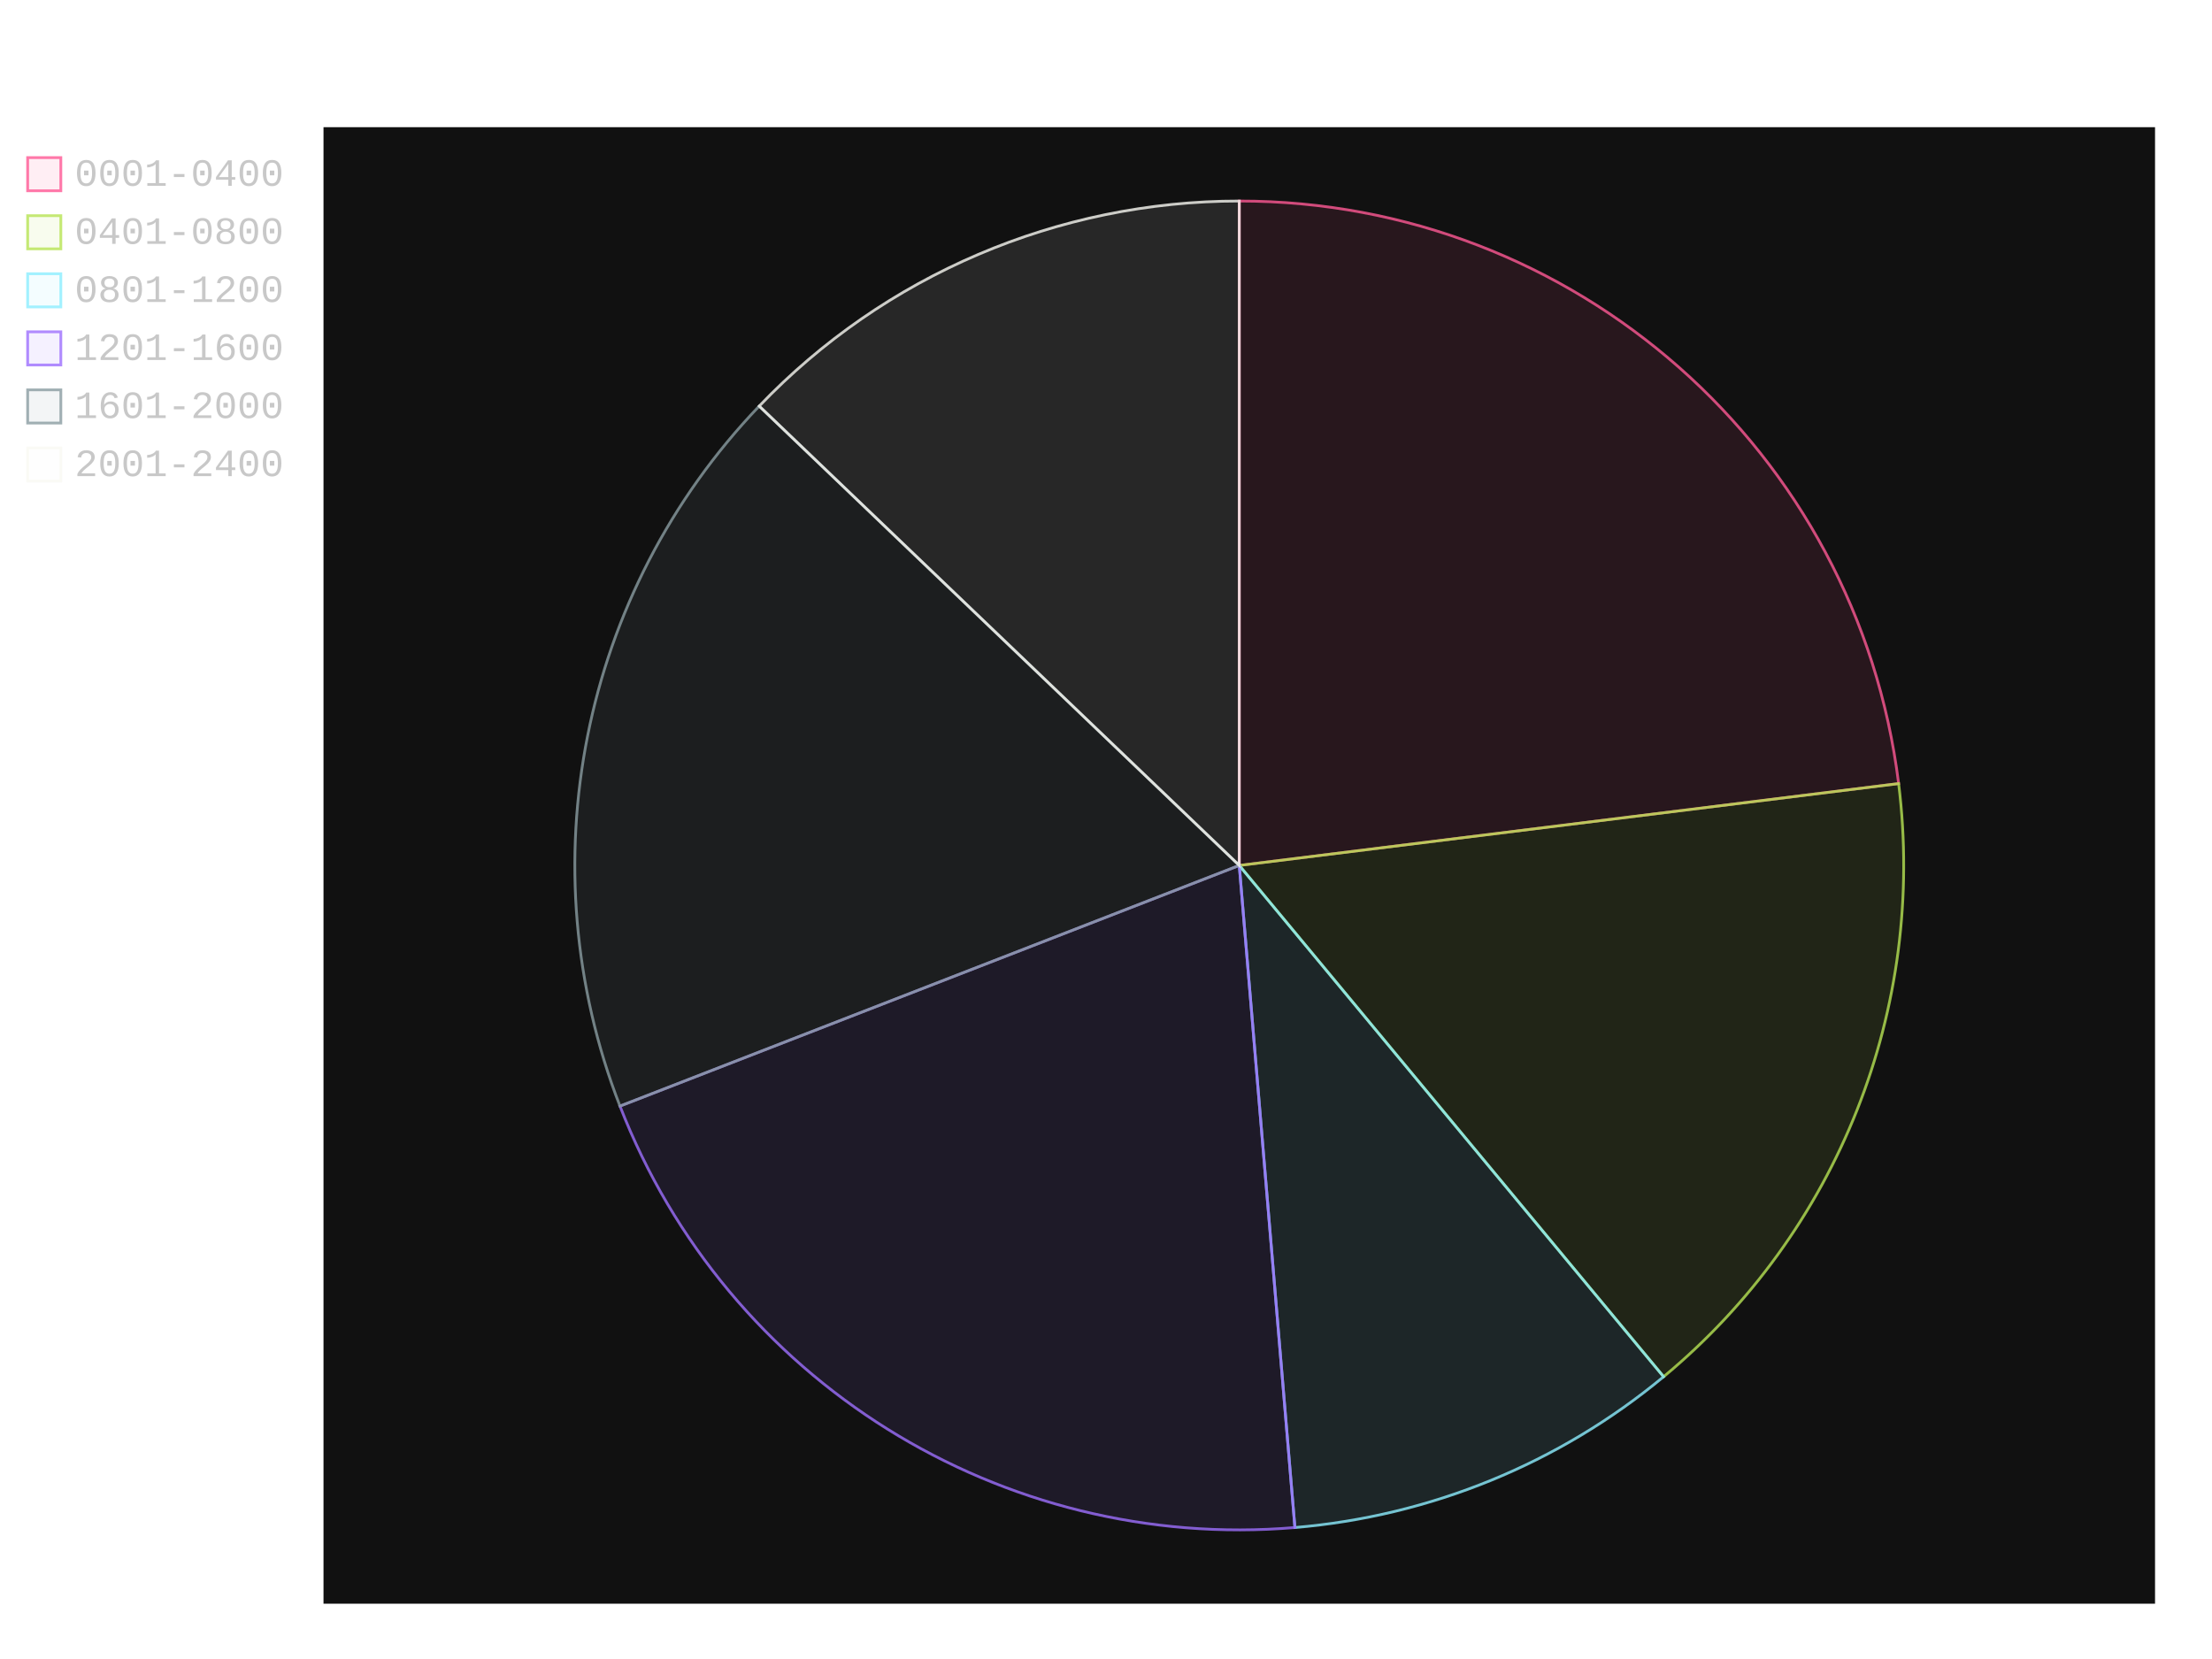
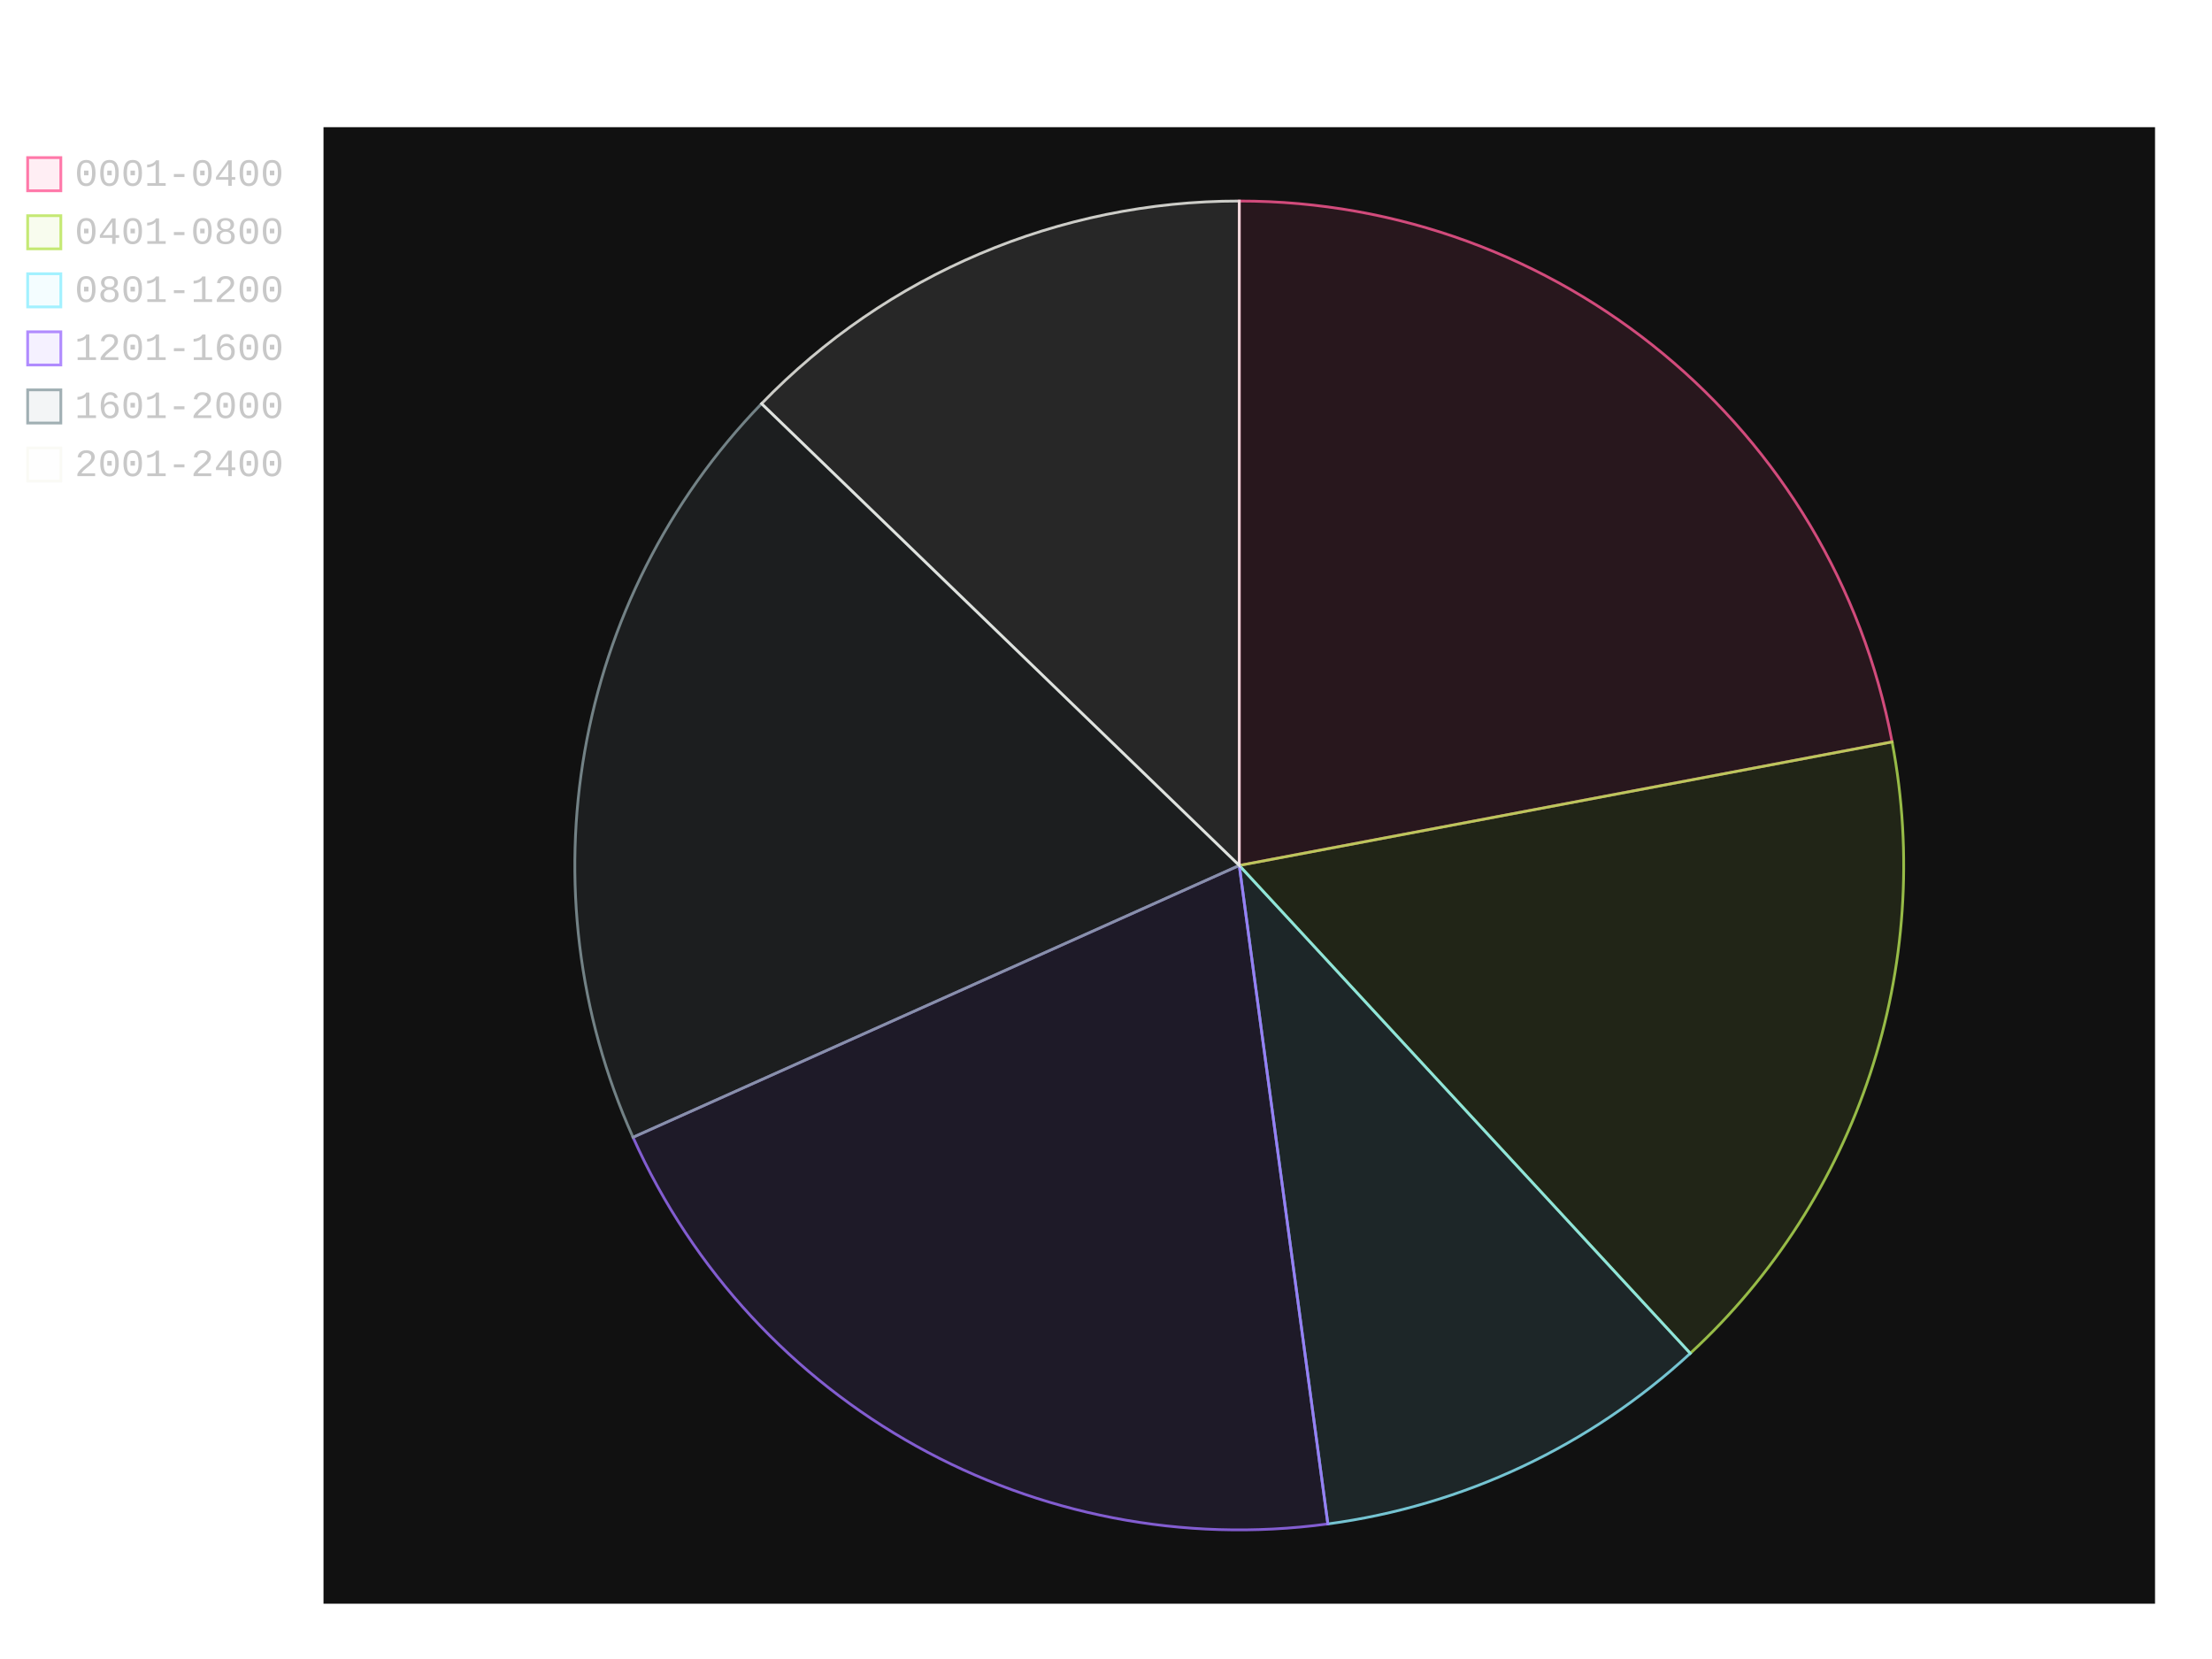
- <svg xmlns="http://www.w3.org/2000/svg" id="chart-f3d5697e-c7de-4818-a19a-a2b1254afa6b" class="pygal-chart" viewBox="0 0 800 600">
+ <svg xmlns="http://www.w3.org/2000/svg" id="chart-2f6b607c-9b7f-4e9c-a1a6-176f82250b7c" class="pygal-chart" viewBox="0 0 800 600">
  <defs>
-     <style type="text/css">#chart-f3d5697e-c7de-4818-a19a-a2b1254afa6b{-webkit-user-select:none;-webkit-font-smoothing:antialiased;font-family:Consolas,"Liberation Mono",Menlo,Courier,monospace}#chart-f3d5697e-c7de-4818-a19a-a2b1254afa6b .title{font-family:Consolas,"Liberation Mono",Menlo,Courier,monospace;font-size:16px}#chart-f3d5697e-c7de-4818-a19a-a2b1254afa6b .legends .legend text{font-family:Consolas,"Liberation Mono",Menlo,Courier,monospace;font-size:14px}#chart-f3d5697e-c7de-4818-a19a-a2b1254afa6b .axis text{font-family:Consolas,"Liberation Mono",Menlo,Courier,monospace;font-size:10px}#chart-f3d5697e-c7de-4818-a19a-a2b1254afa6b .axis text.major{font-family:Consolas,"Liberation Mono",Menlo,Courier,monospace;font-size:10px}#chart-f3d5697e-c7de-4818-a19a-a2b1254afa6b .text-overlay text.value{font-family:Consolas,"Liberation Mono",Menlo,Courier,monospace;font-size:16px}#chart-f3d5697e-c7de-4818-a19a-a2b1254afa6b .text-overlay text.label{font-family:Consolas,"Liberation Mono",Menlo,Courier,monospace;font-size:10px}#chart-f3d5697e-c7de-4818-a19a-a2b1254afa6b .tooltip{font-family:Consolas,"Liberation Mono",Menlo,Courier,monospace;font-size:14px}#chart-f3d5697e-c7de-4818-a19a-a2b1254afa6b text.no_data{font-family:Consolas,"Liberation Mono",Menlo,Courier,monospace;font-size:64px}
- #chart-f3d5697e-c7de-4818-a19a-a2b1254afa6b{background-color:transparent}#chart-f3d5697e-c7de-4818-a19a-a2b1254afa6b path,#chart-f3d5697e-c7de-4818-a19a-a2b1254afa6b line,#chart-f3d5697e-c7de-4818-a19a-a2b1254afa6b rect,#chart-f3d5697e-c7de-4818-a19a-a2b1254afa6b circle{-webkit-transition:0.3s ease-out;-moz-transition:0.3s ease-out;transition:0.3s ease-out}#chart-f3d5697e-c7de-4818-a19a-a2b1254afa6b .graph &gt; .background{fill:transparent}#chart-f3d5697e-c7de-4818-a19a-a2b1254afa6b .plot &gt; .background{fill:#111}#chart-f3d5697e-c7de-4818-a19a-a2b1254afa6b .graph{fill:rgba(200,200,200,1)}#chart-f3d5697e-c7de-4818-a19a-a2b1254afa6b text.no_data{fill:rgba(255,255,255,1)}#chart-f3d5697e-c7de-4818-a19a-a2b1254afa6b .title{fill:rgba(255,255,255,1)}#chart-f3d5697e-c7de-4818-a19a-a2b1254afa6b .legends .legend text{fill:rgba(200,200,200,1)}#chart-f3d5697e-c7de-4818-a19a-a2b1254afa6b .legends .legend:hover text{fill:rgba(255,255,255,1)}#chart-f3d5697e-c7de-4818-a19a-a2b1254afa6b .axis .line{stroke:rgba(255,255,255,1)}#chart-f3d5697e-c7de-4818-a19a-a2b1254afa6b .axis .guide.line{stroke:#555}#chart-f3d5697e-c7de-4818-a19a-a2b1254afa6b .axis .major.line{stroke:rgba(200,200,200,1)}#chart-f3d5697e-c7de-4818-a19a-a2b1254afa6b .axis text.major{fill:rgba(255,255,255,1)}#chart-f3d5697e-c7de-4818-a19a-a2b1254afa6b .axis.y .guides:hover .guide.line,#chart-f3d5697e-c7de-4818-a19a-a2b1254afa6b .line-graph .axis.x .guides:hover .guide.line,#chart-f3d5697e-c7de-4818-a19a-a2b1254afa6b .stackedline-graph .axis.x .guides:hover .guide.line,#chart-f3d5697e-c7de-4818-a19a-a2b1254afa6b .xy-graph .axis.x .guides:hover .guide.line{stroke:rgba(255,255,255,1)}#chart-f3d5697e-c7de-4818-a19a-a2b1254afa6b .axis .guides:hover text{fill:rgba(255,255,255,1)}#chart-f3d5697e-c7de-4818-a19a-a2b1254afa6b .reactive{fill-opacity:.1;stroke-opacity:.8;stroke-width:1}#chart-f3d5697e-c7de-4818-a19a-a2b1254afa6b .ci{stroke:rgba(200,200,200,1)}#chart-f3d5697e-c7de-4818-a19a-a2b1254afa6b .reactive.active,#chart-f3d5697e-c7de-4818-a19a-a2b1254afa6b .active .reactive{fill-opacity:.75;stroke-opacity:.9;stroke-width:4}#chart-f3d5697e-c7de-4818-a19a-a2b1254afa6b .ci .reactive.active{stroke-width:1.5}#chart-f3d5697e-c7de-4818-a19a-a2b1254afa6b .series text{fill:rgba(255,255,255,1)}#chart-f3d5697e-c7de-4818-a19a-a2b1254afa6b .tooltip rect{fill:#111;stroke:rgba(255,255,255,1);-webkit-transition:opacity 0.3s ease-out;-moz-transition:opacity 0.3s ease-out;transition:opacity 0.3s ease-out}#chart-f3d5697e-c7de-4818-a19a-a2b1254afa6b .tooltip .label{fill:rgba(200,200,200,1)}#chart-f3d5697e-c7de-4818-a19a-a2b1254afa6b .tooltip .label{fill:rgba(200,200,200,1)}#chart-f3d5697e-c7de-4818-a19a-a2b1254afa6b .tooltip .legend{font-size:.8em;fill:#555}#chart-f3d5697e-c7de-4818-a19a-a2b1254afa6b .tooltip .x_label{font-size:.6em;fill:rgba(255,255,255,1)}#chart-f3d5697e-c7de-4818-a19a-a2b1254afa6b .tooltip .xlink{font-size:.5em;text-decoration:underline}#chart-f3d5697e-c7de-4818-a19a-a2b1254afa6b .tooltip .value{font-size:1.5em}#chart-f3d5697e-c7de-4818-a19a-a2b1254afa6b .bound{font-size:.5em}#chart-f3d5697e-c7de-4818-a19a-a2b1254afa6b .max-value{font-size:.75em;fill:#555}#chart-f3d5697e-c7de-4818-a19a-a2b1254afa6b .map-element{fill:#111;stroke:#555 !important}#chart-f3d5697e-c7de-4818-a19a-a2b1254afa6b .map-element .reactive{fill-opacity:inherit;stroke-opacity:inherit}#chart-f3d5697e-c7de-4818-a19a-a2b1254afa6b .color-0,#chart-f3d5697e-c7de-4818-a19a-a2b1254afa6b .color-0 a:visited{stroke:#ff5995;fill:#ff5995}#chart-f3d5697e-c7de-4818-a19a-a2b1254afa6b .color-1,#chart-f3d5697e-c7de-4818-a19a-a2b1254afa6b .color-1 a:visited{stroke:#b6e354;fill:#b6e354}#chart-f3d5697e-c7de-4818-a19a-a2b1254afa6b .color-2,#chart-f3d5697e-c7de-4818-a19a-a2b1254afa6b .color-2 a:visited{stroke:#8cedff;fill:#8cedff}#chart-f3d5697e-c7de-4818-a19a-a2b1254afa6b .color-3,#chart-f3d5697e-c7de-4818-a19a-a2b1254afa6b .color-3 a:visited{stroke:#9e6ffe;fill:#9e6ffe}#chart-f3d5697e-c7de-4818-a19a-a2b1254afa6b .color-4,#chart-f3d5697e-c7de-4818-a19a-a2b1254afa6b .color-4 a:visited{stroke:#899ca1;fill:#899ca1}#chart-f3d5697e-c7de-4818-a19a-a2b1254afa6b .color-5,#chart-f3d5697e-c7de-4818-a19a-a2b1254afa6b .color-5 a:visited{stroke:#f8f8f2;fill:#f8f8f2}#chart-f3d5697e-c7de-4818-a19a-a2b1254afa6b .text-overlay .color-0 text{fill:black}#chart-f3d5697e-c7de-4818-a19a-a2b1254afa6b .text-overlay .color-1 text{fill:black}#chart-f3d5697e-c7de-4818-a19a-a2b1254afa6b .text-overlay .color-2 text{fill:black}#chart-f3d5697e-c7de-4818-a19a-a2b1254afa6b .text-overlay .color-3 text{fill:black}#chart-f3d5697e-c7de-4818-a19a-a2b1254afa6b .text-overlay .color-4 text{fill:black}#chart-f3d5697e-c7de-4818-a19a-a2b1254afa6b .text-overlay .color-5 text{fill:black}
- #chart-f3d5697e-c7de-4818-a19a-a2b1254afa6b text.no_data{text-anchor:middle}#chart-f3d5697e-c7de-4818-a19a-a2b1254afa6b .guide.line{fill:none}#chart-f3d5697e-c7de-4818-a19a-a2b1254afa6b .centered{text-anchor:middle}#chart-f3d5697e-c7de-4818-a19a-a2b1254afa6b .title{text-anchor:middle}#chart-f3d5697e-c7de-4818-a19a-a2b1254afa6b .legends .legend text{fill-opacity:1}#chart-f3d5697e-c7de-4818-a19a-a2b1254afa6b .axis.x text{text-anchor:middle}#chart-f3d5697e-c7de-4818-a19a-a2b1254afa6b .axis.x:not(.web) text[transform]{text-anchor:start}#chart-f3d5697e-c7de-4818-a19a-a2b1254afa6b .axis.x:not(.web) text[transform].backwards{text-anchor:end}#chart-f3d5697e-c7de-4818-a19a-a2b1254afa6b .axis.y text{text-anchor:end}#chart-f3d5697e-c7de-4818-a19a-a2b1254afa6b .axis.y text[transform].backwards{text-anchor:start}#chart-f3d5697e-c7de-4818-a19a-a2b1254afa6b .axis.y2 text{text-anchor:start}#chart-f3d5697e-c7de-4818-a19a-a2b1254afa6b .axis.y2 text[transform].backwards{text-anchor:end}#chart-f3d5697e-c7de-4818-a19a-a2b1254afa6b .axis .guide.line{stroke-dasharray:4,4;stroke:black}#chart-f3d5697e-c7de-4818-a19a-a2b1254afa6b .axis .major.guide.line{stroke-dasharray:6,6;stroke:black}#chart-f3d5697e-c7de-4818-a19a-a2b1254afa6b .horizontal .axis.y .guide.line,#chart-f3d5697e-c7de-4818-a19a-a2b1254afa6b .horizontal .axis.y2 .guide.line,#chart-f3d5697e-c7de-4818-a19a-a2b1254afa6b .vertical .axis.x .guide.line{opacity:0}#chart-f3d5697e-c7de-4818-a19a-a2b1254afa6b .horizontal .axis.always_show .guide.line,#chart-f3d5697e-c7de-4818-a19a-a2b1254afa6b .vertical .axis.always_show .guide.line{opacity:1 !important}#chart-f3d5697e-c7de-4818-a19a-a2b1254afa6b .axis.y .guides:hover .guide.line,#chart-f3d5697e-c7de-4818-a19a-a2b1254afa6b .axis.y2 .guides:hover .guide.line,#chart-f3d5697e-c7de-4818-a19a-a2b1254afa6b .axis.x .guides:hover .guide.line{opacity:1}#chart-f3d5697e-c7de-4818-a19a-a2b1254afa6b .axis .guides:hover text{opacity:1}#chart-f3d5697e-c7de-4818-a19a-a2b1254afa6b .nofill{fill:none}#chart-f3d5697e-c7de-4818-a19a-a2b1254afa6b .subtle-fill{fill-opacity:.2}#chart-f3d5697e-c7de-4818-a19a-a2b1254afa6b .dot{stroke-width:1px;fill-opacity:1;stroke-opacity:1}#chart-f3d5697e-c7de-4818-a19a-a2b1254afa6b .dot.active{stroke-width:5px}#chart-f3d5697e-c7de-4818-a19a-a2b1254afa6b .dot.negative{fill:transparent}#chart-f3d5697e-c7de-4818-a19a-a2b1254afa6b text,#chart-f3d5697e-c7de-4818-a19a-a2b1254afa6b tspan{stroke:none !important}#chart-f3d5697e-c7de-4818-a19a-a2b1254afa6b .series text.active{opacity:1}#chart-f3d5697e-c7de-4818-a19a-a2b1254afa6b .tooltip rect{fill-opacity:.95;stroke-width:.5}#chart-f3d5697e-c7de-4818-a19a-a2b1254afa6b .tooltip text{fill-opacity:1}#chart-f3d5697e-c7de-4818-a19a-a2b1254afa6b .showable{visibility:hidden}#chart-f3d5697e-c7de-4818-a19a-a2b1254afa6b .showable.shown{visibility:visible}#chart-f3d5697e-c7de-4818-a19a-a2b1254afa6b .gauge-background{fill:rgba(229,229,229,1);stroke:none}#chart-f3d5697e-c7de-4818-a19a-a2b1254afa6b .bg-lines{stroke:transparent;stroke-width:2px}</style>
+     <style type="text/css">#chart-2f6b607c-9b7f-4e9c-a1a6-176f82250b7c{-webkit-user-select:none;-webkit-font-smoothing:antialiased;font-family:Consolas,"Liberation Mono",Menlo,Courier,monospace}#chart-2f6b607c-9b7f-4e9c-a1a6-176f82250b7c .title{font-family:Consolas,"Liberation Mono",Menlo,Courier,monospace;font-size:16px}#chart-2f6b607c-9b7f-4e9c-a1a6-176f82250b7c .legends .legend text{font-family:Consolas,"Liberation Mono",Menlo,Courier,monospace;font-size:14px}#chart-2f6b607c-9b7f-4e9c-a1a6-176f82250b7c .axis text{font-family:Consolas,"Liberation Mono",Menlo,Courier,monospace;font-size:10px}#chart-2f6b607c-9b7f-4e9c-a1a6-176f82250b7c .axis text.major{font-family:Consolas,"Liberation Mono",Menlo,Courier,monospace;font-size:10px}#chart-2f6b607c-9b7f-4e9c-a1a6-176f82250b7c .text-overlay text.value{font-family:Consolas,"Liberation Mono",Menlo,Courier,monospace;font-size:16px}#chart-2f6b607c-9b7f-4e9c-a1a6-176f82250b7c .text-overlay text.label{font-family:Consolas,"Liberation Mono",Menlo,Courier,monospace;font-size:10px}#chart-2f6b607c-9b7f-4e9c-a1a6-176f82250b7c .tooltip{font-family:Consolas,"Liberation Mono",Menlo,Courier,monospace;font-size:14px}#chart-2f6b607c-9b7f-4e9c-a1a6-176f82250b7c text.no_data{font-family:Consolas,"Liberation Mono",Menlo,Courier,monospace;font-size:64px}
+ #chart-2f6b607c-9b7f-4e9c-a1a6-176f82250b7c{background-color:transparent}#chart-2f6b607c-9b7f-4e9c-a1a6-176f82250b7c path,#chart-2f6b607c-9b7f-4e9c-a1a6-176f82250b7c line,#chart-2f6b607c-9b7f-4e9c-a1a6-176f82250b7c rect,#chart-2f6b607c-9b7f-4e9c-a1a6-176f82250b7c circle{-webkit-transition:0.3s ease-out;-moz-transition:0.3s ease-out;transition:0.3s ease-out}#chart-2f6b607c-9b7f-4e9c-a1a6-176f82250b7c .graph &gt; .background{fill:transparent}#chart-2f6b607c-9b7f-4e9c-a1a6-176f82250b7c .plot &gt; .background{fill:#111}#chart-2f6b607c-9b7f-4e9c-a1a6-176f82250b7c .graph{fill:rgba(200,200,200,1)}#chart-2f6b607c-9b7f-4e9c-a1a6-176f82250b7c text.no_data{fill:rgba(255,255,255,1)}#chart-2f6b607c-9b7f-4e9c-a1a6-176f82250b7c .title{fill:rgba(255,255,255,1)}#chart-2f6b607c-9b7f-4e9c-a1a6-176f82250b7c .legends .legend text{fill:rgba(200,200,200,1)}#chart-2f6b607c-9b7f-4e9c-a1a6-176f82250b7c .legends .legend:hover text{fill:rgba(255,255,255,1)}#chart-2f6b607c-9b7f-4e9c-a1a6-176f82250b7c .axis .line{stroke:rgba(255,255,255,1)}#chart-2f6b607c-9b7f-4e9c-a1a6-176f82250b7c .axis .guide.line{stroke:#555}#chart-2f6b607c-9b7f-4e9c-a1a6-176f82250b7c .axis .major.line{stroke:rgba(200,200,200,1)}#chart-2f6b607c-9b7f-4e9c-a1a6-176f82250b7c .axis text.major{fill:rgba(255,255,255,1)}#chart-2f6b607c-9b7f-4e9c-a1a6-176f82250b7c .axis.y .guides:hover .guide.line,#chart-2f6b607c-9b7f-4e9c-a1a6-176f82250b7c .line-graph .axis.x .guides:hover .guide.line,#chart-2f6b607c-9b7f-4e9c-a1a6-176f82250b7c .stackedline-graph .axis.x .guides:hover .guide.line,#chart-2f6b607c-9b7f-4e9c-a1a6-176f82250b7c .xy-graph .axis.x .guides:hover .guide.line{stroke:rgba(255,255,255,1)}#chart-2f6b607c-9b7f-4e9c-a1a6-176f82250b7c .axis .guides:hover text{fill:rgba(255,255,255,1)}#chart-2f6b607c-9b7f-4e9c-a1a6-176f82250b7c .reactive{fill-opacity:.1;stroke-opacity:.8;stroke-width:1}#chart-2f6b607c-9b7f-4e9c-a1a6-176f82250b7c .ci{stroke:rgba(200,200,200,1)}#chart-2f6b607c-9b7f-4e9c-a1a6-176f82250b7c .reactive.active,#chart-2f6b607c-9b7f-4e9c-a1a6-176f82250b7c .active .reactive{fill-opacity:.75;stroke-opacity:.9;stroke-width:4}#chart-2f6b607c-9b7f-4e9c-a1a6-176f82250b7c .ci .reactive.active{stroke-width:1.5}#chart-2f6b607c-9b7f-4e9c-a1a6-176f82250b7c .series text{fill:rgba(255,255,255,1)}#chart-2f6b607c-9b7f-4e9c-a1a6-176f82250b7c .tooltip rect{fill:#111;stroke:rgba(255,255,255,1);-webkit-transition:opacity 0.3s ease-out;-moz-transition:opacity 0.3s ease-out;transition:opacity 0.3s ease-out}#chart-2f6b607c-9b7f-4e9c-a1a6-176f82250b7c .tooltip .label{fill:rgba(200,200,200,1)}#chart-2f6b607c-9b7f-4e9c-a1a6-176f82250b7c .tooltip .label{fill:rgba(200,200,200,1)}#chart-2f6b607c-9b7f-4e9c-a1a6-176f82250b7c .tooltip .legend{font-size:.8em;fill:#555}#chart-2f6b607c-9b7f-4e9c-a1a6-176f82250b7c .tooltip .x_label{font-size:.6em;fill:rgba(255,255,255,1)}#chart-2f6b607c-9b7f-4e9c-a1a6-176f82250b7c .tooltip .xlink{font-size:.5em;text-decoration:underline}#chart-2f6b607c-9b7f-4e9c-a1a6-176f82250b7c .tooltip .value{font-size:1.5em}#chart-2f6b607c-9b7f-4e9c-a1a6-176f82250b7c .bound{font-size:.5em}#chart-2f6b607c-9b7f-4e9c-a1a6-176f82250b7c .max-value{font-size:.75em;fill:#555}#chart-2f6b607c-9b7f-4e9c-a1a6-176f82250b7c .map-element{fill:#111;stroke:#555 !important}#chart-2f6b607c-9b7f-4e9c-a1a6-176f82250b7c .map-element .reactive{fill-opacity:inherit;stroke-opacity:inherit}#chart-2f6b607c-9b7f-4e9c-a1a6-176f82250b7c .color-0,#chart-2f6b607c-9b7f-4e9c-a1a6-176f82250b7c .color-0 a:visited{stroke:#ff5995;fill:#ff5995}#chart-2f6b607c-9b7f-4e9c-a1a6-176f82250b7c .color-1,#chart-2f6b607c-9b7f-4e9c-a1a6-176f82250b7c .color-1 a:visited{stroke:#b6e354;fill:#b6e354}#chart-2f6b607c-9b7f-4e9c-a1a6-176f82250b7c .color-2,#chart-2f6b607c-9b7f-4e9c-a1a6-176f82250b7c .color-2 a:visited{stroke:#8cedff;fill:#8cedff}#chart-2f6b607c-9b7f-4e9c-a1a6-176f82250b7c .color-3,#chart-2f6b607c-9b7f-4e9c-a1a6-176f82250b7c .color-3 a:visited{stroke:#9e6ffe;fill:#9e6ffe}#chart-2f6b607c-9b7f-4e9c-a1a6-176f82250b7c .color-4,#chart-2f6b607c-9b7f-4e9c-a1a6-176f82250b7c .color-4 a:visited{stroke:#899ca1;fill:#899ca1}#chart-2f6b607c-9b7f-4e9c-a1a6-176f82250b7c .color-5,#chart-2f6b607c-9b7f-4e9c-a1a6-176f82250b7c .color-5 a:visited{stroke:#f8f8f2;fill:#f8f8f2}#chart-2f6b607c-9b7f-4e9c-a1a6-176f82250b7c .text-overlay .color-0 text{fill:black}#chart-2f6b607c-9b7f-4e9c-a1a6-176f82250b7c .text-overlay .color-1 text{fill:black}#chart-2f6b607c-9b7f-4e9c-a1a6-176f82250b7c .text-overlay .color-2 text{fill:black}#chart-2f6b607c-9b7f-4e9c-a1a6-176f82250b7c .text-overlay .color-3 text{fill:black}#chart-2f6b607c-9b7f-4e9c-a1a6-176f82250b7c .text-overlay .color-4 text{fill:black}#chart-2f6b607c-9b7f-4e9c-a1a6-176f82250b7c .text-overlay .color-5 text{fill:black}
+ #chart-2f6b607c-9b7f-4e9c-a1a6-176f82250b7c text.no_data{text-anchor:middle}#chart-2f6b607c-9b7f-4e9c-a1a6-176f82250b7c .guide.line{fill:none}#chart-2f6b607c-9b7f-4e9c-a1a6-176f82250b7c .centered{text-anchor:middle}#chart-2f6b607c-9b7f-4e9c-a1a6-176f82250b7c .title{text-anchor:middle}#chart-2f6b607c-9b7f-4e9c-a1a6-176f82250b7c .legends .legend text{fill-opacity:1}#chart-2f6b607c-9b7f-4e9c-a1a6-176f82250b7c .axis.x text{text-anchor:middle}#chart-2f6b607c-9b7f-4e9c-a1a6-176f82250b7c .axis.x:not(.web) text[transform]{text-anchor:start}#chart-2f6b607c-9b7f-4e9c-a1a6-176f82250b7c .axis.x:not(.web) text[transform].backwards{text-anchor:end}#chart-2f6b607c-9b7f-4e9c-a1a6-176f82250b7c .axis.y text{text-anchor:end}#chart-2f6b607c-9b7f-4e9c-a1a6-176f82250b7c .axis.y text[transform].backwards{text-anchor:start}#chart-2f6b607c-9b7f-4e9c-a1a6-176f82250b7c .axis.y2 text{text-anchor:start}#chart-2f6b607c-9b7f-4e9c-a1a6-176f82250b7c .axis.y2 text[transform].backwards{text-anchor:end}#chart-2f6b607c-9b7f-4e9c-a1a6-176f82250b7c .axis .guide.line{stroke-dasharray:4,4;stroke:black}#chart-2f6b607c-9b7f-4e9c-a1a6-176f82250b7c .axis .major.guide.line{stroke-dasharray:6,6;stroke:black}#chart-2f6b607c-9b7f-4e9c-a1a6-176f82250b7c .horizontal .axis.y .guide.line,#chart-2f6b607c-9b7f-4e9c-a1a6-176f82250b7c .horizontal .axis.y2 .guide.line,#chart-2f6b607c-9b7f-4e9c-a1a6-176f82250b7c .vertical .axis.x .guide.line{opacity:0}#chart-2f6b607c-9b7f-4e9c-a1a6-176f82250b7c .horizontal .axis.always_show .guide.line,#chart-2f6b607c-9b7f-4e9c-a1a6-176f82250b7c .vertical .axis.always_show .guide.line{opacity:1 !important}#chart-2f6b607c-9b7f-4e9c-a1a6-176f82250b7c .axis.y .guides:hover .guide.line,#chart-2f6b607c-9b7f-4e9c-a1a6-176f82250b7c .axis.y2 .guides:hover .guide.line,#chart-2f6b607c-9b7f-4e9c-a1a6-176f82250b7c .axis.x .guides:hover .guide.line{opacity:1}#chart-2f6b607c-9b7f-4e9c-a1a6-176f82250b7c .axis .guides:hover text{opacity:1}#chart-2f6b607c-9b7f-4e9c-a1a6-176f82250b7c .nofill{fill:none}#chart-2f6b607c-9b7f-4e9c-a1a6-176f82250b7c .subtle-fill{fill-opacity:.2}#chart-2f6b607c-9b7f-4e9c-a1a6-176f82250b7c .dot{stroke-width:1px;fill-opacity:1;stroke-opacity:1}#chart-2f6b607c-9b7f-4e9c-a1a6-176f82250b7c .dot.active{stroke-width:5px}#chart-2f6b607c-9b7f-4e9c-a1a6-176f82250b7c .dot.negative{fill:transparent}#chart-2f6b607c-9b7f-4e9c-a1a6-176f82250b7c text,#chart-2f6b607c-9b7f-4e9c-a1a6-176f82250b7c tspan{stroke:none !important}#chart-2f6b607c-9b7f-4e9c-a1a6-176f82250b7c .series text.active{opacity:1}#chart-2f6b607c-9b7f-4e9c-a1a6-176f82250b7c .tooltip rect{fill-opacity:.95;stroke-width:.5}#chart-2f6b607c-9b7f-4e9c-a1a6-176f82250b7c .tooltip text{fill-opacity:1}#chart-2f6b607c-9b7f-4e9c-a1a6-176f82250b7c .showable{visibility:hidden}#chart-2f6b607c-9b7f-4e9c-a1a6-176f82250b7c .showable.shown{visibility:visible}#chart-2f6b607c-9b7f-4e9c-a1a6-176f82250b7c .gauge-background{fill:rgba(229,229,229,1);stroke:none}#chart-2f6b607c-9b7f-4e9c-a1a6-176f82250b7c .bg-lines{stroke:transparent;stroke-width:2px}</style>
  </defs>
  <g class="graph pie-graph vertical">
    <rect x="0" y="0" width="800" height="600" class="background" />
    <g transform="translate(117, 46)" class="plot">
      <rect x="0" y="0" width="662.4" height="534" class="background" />
      <g class="series serie-0 color-0">
        <g class="slices">
          <g class="slice">
-             <path d="M331.2 26.7 A240.3 240.3 0 0 1 569.668 237.387 L331.2 267 A0 0 0 0 0 331.2 267 z" class="slice reactive tooltip-trigger" />
+             <path d="M331.2 26.7 A240.3 240.3 0 0 1 567.31 222.32 L331.2 267 A0 0 0 0 0 331.2 267 z" class="slice reactive tooltip-trigger" />
          </g>
        </g>
      </g>
      <g class="series serie-1 color-1">
        <g class="slices">
          <g class="slice">
-             <path d="M569.668 237.387 A240.3 240.3 0 0 1 484.667 451.911 L331.2 267 A0 0 0 0 0 331.2 267 z" class="slice reactive tooltip-trigger" />
+             <path d="M567.31 222.32 A240.3 240.3 0 0 1 494.32 443.454 L331.2 267 A0 0 0 0 0 331.2 267 z" class="slice reactive tooltip-trigger" />
          </g>
        </g>
      </g>
      <g class="series serie-2 color-2">
        <g class="slices">
          <g class="slice">
-             <path d="M484.667 451.911 A240.3 240.3 0 0 1 351.322 506.456 L331.2 267 A0 0 0 0 0 331.2 267 z" class="slice reactive tooltip-trigger" />
+             <path d="M494.32 443.454 A240.3 240.3 0 0 1 363.239 505.155 L331.2 267 A0 0 0 0 0 331.2 267 z" class="slice reactive tooltip-trigger" />
          </g>
        </g>
      </g>
      <g class="series serie-3 color-3">
        <g class="slices">
          <g class="slice">
-             <path d="M351.322 506.456 A240.3 240.3 0 0 1 107.217 354.039 L331.2 267 A0 0 0 0 0 331.2 267 z" class="slice reactive tooltip-trigger" />
+             <path d="M363.239 505.155 A240.3 240.3 0 0 1 111.935 365.32 L331.2 267 A0 0 0 0 0 331.2 267 z" class="slice reactive tooltip-trigger" />
          </g>
        </g>
      </g>
      <g class="series serie-4 color-4">
        <g class="slices">
          <g class="slice">
-             <path d="M107.217 354.039 A240.3 240.3 0 0 1 157.575 100.872 L331.2 267 A0 0 0 0 0 331.2 267 z" class="slice reactive tooltip-trigger" />
+             <path d="M111.935 365.32 A240.3 240.3 0 0 1 158.425 99.988 L331.2 267 A0 0 0 0 0 331.2 267 z" class="slice reactive tooltip-trigger" />
          </g>
        </g>
      </g>
      <g class="series serie-5 color-5">
        <g class="slices">
          <g class="slice">
-             <path d="M157.575 100.872 A240.3 240.3 0 0 1 331.2 26.7 L331.2 267 A0 0 0 0 0 331.2 267 z" class="slice reactive tooltip-trigger" />
+             <path d="M158.425 99.988 A240.3 240.3 0 0 1 331.2 26.7 L331.2 267 A0 0 0 0 0 331.2 267 z" class="slice reactive tooltip-trigger" />
          </g>
        </g>
      </g>
    </g>
    <g class="titles">
      <text x="400.0" y="26" class="title plot_title">Distribution of timings</text>
    </g>
    <g transform="translate(117, 46)" class="plot overlay">
      <g class="series serie-0 color-0" />
      <g class="series serie-1 color-1" />
      <g class="series serie-2 color-2" />
      <g class="series serie-3 color-3" />
      <g class="series serie-4 color-4" />
      <g class="series serie-5 color-5" />
    </g>
    <g transform="translate(117, 46)" class="plot text-overlay">
      <g class="series serie-0 color-0" />
      <g class="series serie-1 color-1" />
      <g class="series serie-2 color-2" />
      <g class="series serie-3 color-3" />
      <g class="series serie-4 color-4" />
      <g class="series serie-5 color-5" />
    </g>
    <g transform="translate(117, 46)" class="plot tooltip-overlay">
      <g transform="translate(0 0)" style="opacity: 0" class="tooltip">
        <rect rx="0" ry="0" width="0" height="0" class="tooltip-box" />
        <g class="text" />
      </g>
    </g>
    <g transform="translate(10, 56)" class="legends">
      <g id="activate-serie-0" class="legend reactive activate-serie">
        <rect x="0.0" y="1.0" width="12" height="12" class="color-0 reactive" />
        <text x="17.0" y="11.2">0001-0400</text>
      </g>
      <g id="activate-serie-1" class="legend reactive activate-serie">
        <rect x="0.0" y="22.0" width="12" height="12" class="color-1 reactive" />
        <text x="17.0" y="32.2">0401-0800</text>
      </g>
      <g id="activate-serie-2" class="legend reactive activate-serie">
        <rect x="0.0" y="43.0" width="12" height="12" class="color-2 reactive" />
        <text x="17.0" y="53.2">0801-1200</text>
      </g>
      <g id="activate-serie-3" class="legend reactive activate-serie">
        <rect x="0.0" y="64.0" width="12" height="12" class="color-3 reactive" />
        <text x="17.0" y="74.2">1201-1600</text>
      </g>
      <g id="activate-serie-4" class="legend reactive activate-serie">
        <rect x="0.0" y="85.0" width="12" height="12" class="color-4 reactive" />
        <text x="17.0" y="95.2">1601-2000</text>
      </g>
      <g id="activate-serie-5" class="legend reactive activate-serie">
        <rect x="0.0" y="106.0" width="12" height="12" class="color-5 reactive" />
        <text x="17.0" y="116.2">2001-2400</text>
      </g>
    </g>
    <g transform="translate(790, 56)" class="legends" />
  </g>
</svg>
